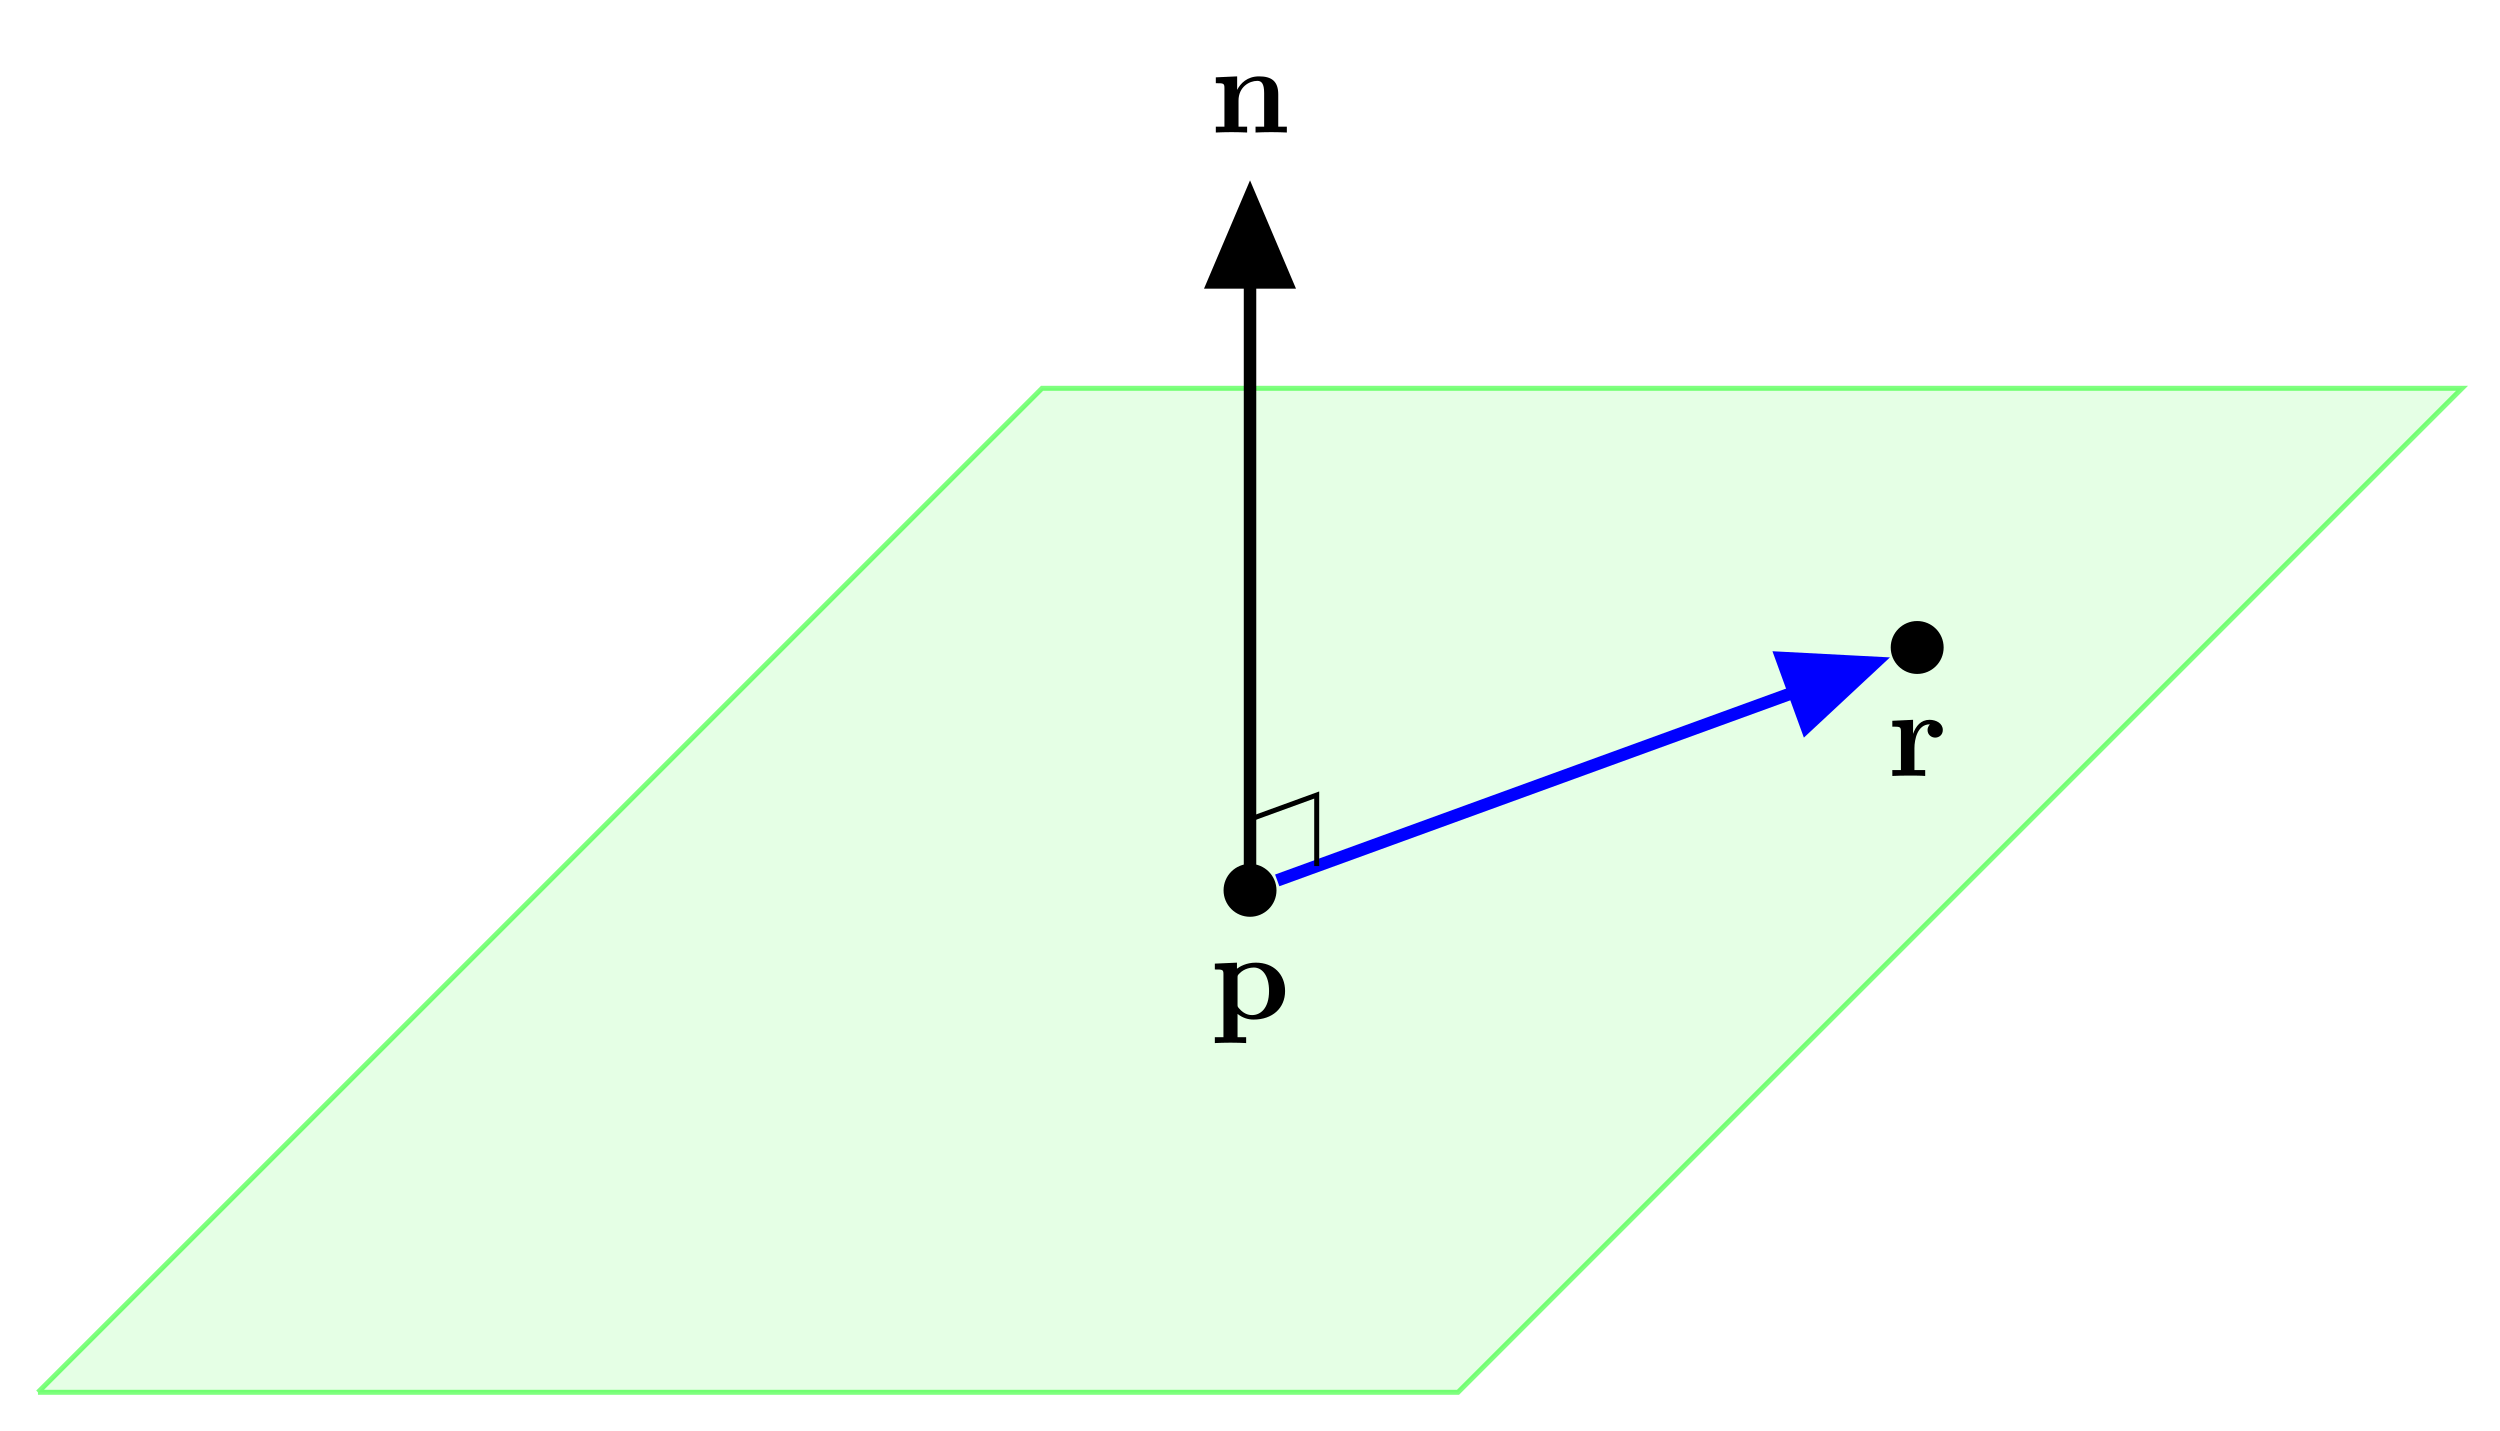
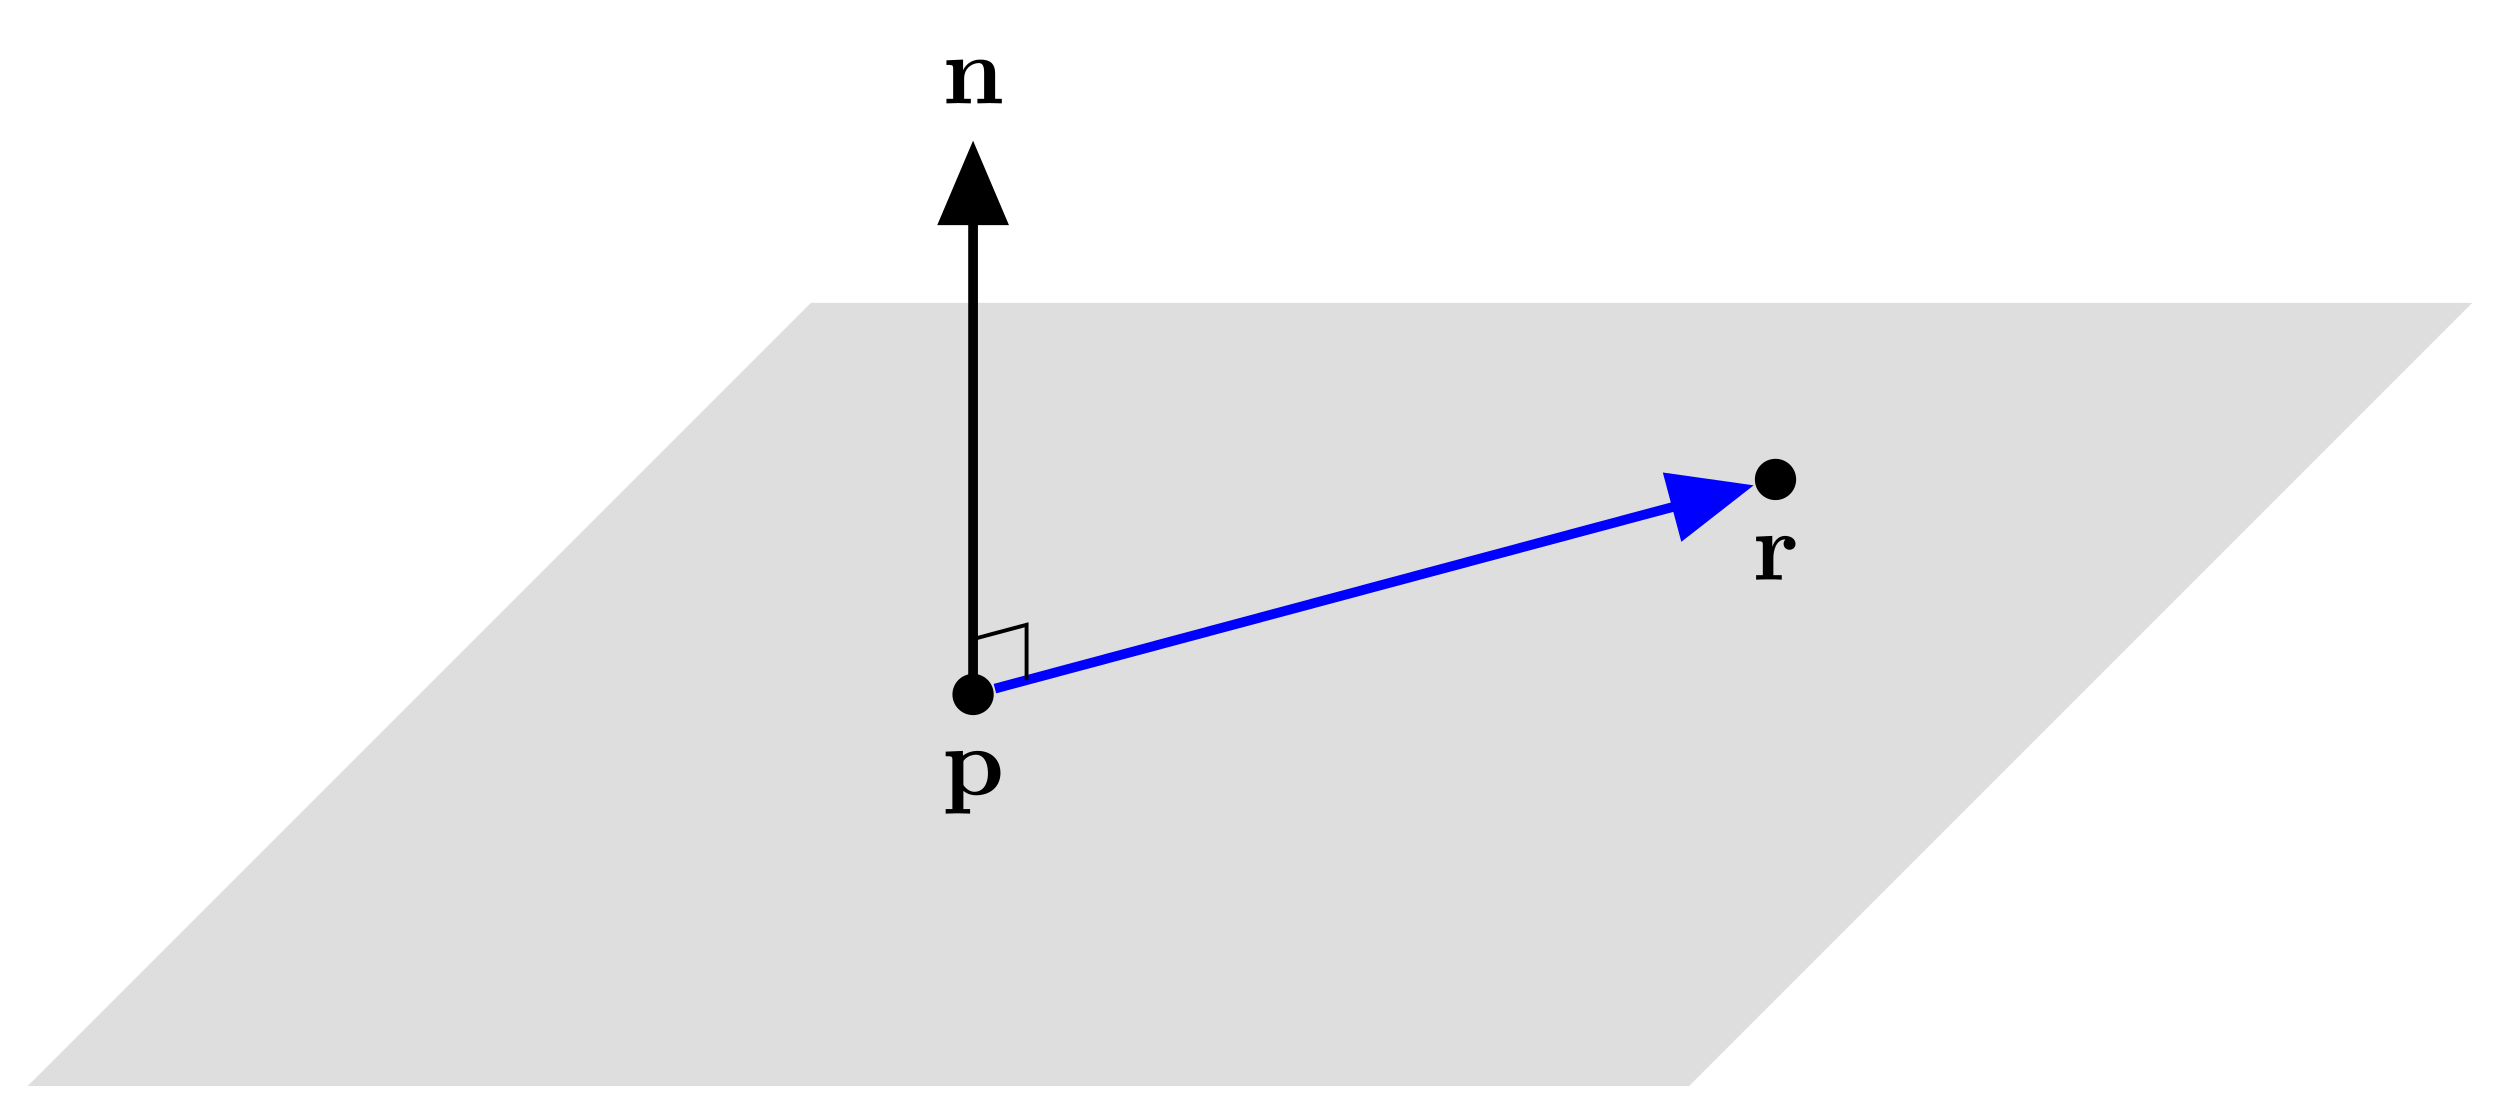
- <svg xmlns="http://www.w3.org/2000/svg" xmlns:xlink="http://www.w3.org/1999/xlink" width="199.629" height="114.215" viewBox="0 0 199.629 114.215">
+ <svg xmlns="http://www.w3.org/2000/svg" xmlns:xlink="http://www.w3.org/1999/xlink" width="255.924" height="114.015" viewBox="0 0 255.924 114.015">
  <defs>
    <g>
      <g id="glyph-0-0">
        <path d="M 2.188 -3.281 C 2.188 -3.469 2.203 -3.484 2.344 -3.625 C 2.734 -4.031 3.266 -4.094 3.484 -4.094 C 4.141 -4.094 4.703 -3.484 4.703 -2.219 C 4.703 -0.812 4 -0.297 3.359 -0.297 C 3.219 -0.297 2.75 -0.297 2.297 -0.844 C 2.188 -0.969 2.188 -0.984 2.188 -1.172 Z M 2.188 -0.391 C 2.625 -0.047 3.062 0.062 3.469 0.062 C 4.969 0.062 5.984 -0.844 5.984 -2.219 C 5.984 -3.547 5.078 -4.484 3.641 -4.484 C 2.891 -4.484 2.359 -4.172 2.141 -4 L 2.141 -4.484 L 0.375 -4.406 L 0.375 -3.938 C 0.984 -3.938 1.062 -3.938 1.062 -3.562 L 1.062 1.469 L 0.375 1.469 L 0.375 1.938 C 0.641 1.922 1.25 1.906 1.625 1.906 C 2.016 1.906 2.609 1.922 2.875 1.938 L 2.875 1.469 L 2.188 1.469 Z M 2.188 -0.391 " />
      </g>
      <g id="glyph-0-1">
        <path d="M 2.031 -3.359 L 2.031 -4.484 L 0.375 -4.406 L 0.375 -3.938 C 0.984 -3.938 1.062 -3.938 1.062 -3.547 L 1.062 -0.469 L 0.375 -0.469 L 0.375 0 C 0.719 -0.016 1.172 -0.031 1.625 -0.031 C 2 -0.031 2.641 -0.031 3 0 L 3 -0.469 L 2.141 -0.469 L 2.141 -2.219 C 2.141 -2.906 2.375 -4.125 3.375 -4.125 C 3.375 -4.109 3.188 -3.953 3.188 -3.672 C 3.188 -3.266 3.516 -3.062 3.797 -3.062 C 4.094 -3.062 4.406 -3.266 4.406 -3.672 C 4.406 -4.203 3.875 -4.484 3.344 -4.484 C 2.656 -4.484 2.25 -3.984 2.031 -3.359 Z M 2.031 -3.359 " />
      </g>
      <g id="glyph-0-2">
        <path d="M 1.141 -3.547 L 1.141 -0.469 L 0.453 -0.469 L 0.453 0 C 0.734 -0.016 1.328 -0.031 1.703 -0.031 C 2.094 -0.031 2.688 -0.016 2.953 0 L 2.953 -0.469 L 2.266 -0.469 L 2.266 -2.547 C 2.266 -3.641 3.125 -4.125 3.766 -4.125 C 4.094 -4.125 4.312 -3.922 4.312 -3.156 L 4.312 -0.469 L 3.625 -0.469 L 3.625 0 C 3.891 -0.016 4.5 -0.031 4.875 -0.031 C 5.266 -0.031 5.859 -0.016 6.125 0 L 6.125 -0.469 L 5.438 -0.469 L 5.438 -3.047 C 5.438 -4.094 4.906 -4.484 3.906 -4.484 C 2.953 -4.484 2.422 -3.922 2.156 -3.406 L 2.156 -4.484 L 0.453 -4.406 L 0.453 -3.938 C 1.062 -3.938 1.141 -3.938 1.141 -3.547 Z M 1.141 -3.547 " />
      </g>
    </g>
-     <clipPath id="clip-0">
-       <path clip-rule="nonzero" d="M 0 25 L 199.629 25 L 199.629 114.215 L 0 114.215 Z M 0 25 " />
-     </clipPath>
  </defs>
-   <path fill-rule="nonzero" fill="rgb(79.999%, 100%, 79.999%)" fill-opacity="0.5" d="M 3.031 111.18 L 116.422 111.18 L 196.598 31.004 L 83.211 31.004 L 3.031 111.18 " />
-   <g clip-path="url(#clip-0)">
-     <path fill="none" stroke-width="0.399" stroke-linecap="butt" stroke-linejoin="miter" stroke="rgb(0%, 100%, 0%)" stroke-opacity="0.5" stroke-miterlimit="10" d="M -96.784 -40.087 L 16.607 -40.087 L 96.783 40.089 L -16.604 40.089 L -96.784 -40.087 " transform="matrix(1, 0, 0, -1, 99.815, 71.093)" />
+   <path fill-rule="nonzero" fill="rgb(75%, 75%, 75%)" fill-opacity="0.5" d="M 2.832 111.18 L 172.914 111.18 L 253.09 31.004 L 83.012 31.004 L 2.832 111.18 " />
+   <path fill-rule="nonzero" fill="rgb(0%, 0%, 0%)" fill-opacity="1" d="M 101.727 71.094 C 101.727 69.926 100.781 68.98 99.613 68.98 C 98.449 68.98 97.5 69.926 97.5 71.094 C 97.5 72.258 98.449 73.207 99.613 73.207 C 100.781 73.207 101.727 72.258 101.727 71.094 Z M 101.727 71.094 " />
+   <g fill="rgb(0%, 0%, 0%)" fill-opacity="1">
+     <use xlink:href="#glyph-0-0" x="96.433" y="81.352" />
  </g>
-   <path fill-rule="nonzero" fill="rgb(0%, 0%, 0%)" fill-opacity="1" d="M 101.93 71.094 C 101.93 69.926 100.98 68.98 99.816 68.98 C 98.648 68.98 97.703 69.926 97.703 71.094 C 97.703 72.262 98.648 73.207 99.816 73.207 C 100.98 73.207 101.93 72.262 101.93 71.094 Z M 101.93 71.094 " />
+   <path fill-rule="nonzero" fill="rgb(0%, 0%, 0%)" fill-opacity="1" d="M 183.871 49.082 C 183.871 47.914 182.926 46.969 181.758 46.969 C 180.59 46.969 179.645 47.914 179.645 49.082 C 179.645 50.25 180.59 51.195 181.758 51.195 C 182.926 51.195 183.871 50.25 183.871 49.082 Z M 183.871 49.082 " />
  <g fill="rgb(0%, 0%, 0%)" fill-opacity="1">
-     <use xlink:href="#glyph-0-0" x="96.632" y="81.353" />
+     <use xlink:href="#glyph-0-1" x="179.398" y="59.342" />
  </g>
-   <path fill-rule="nonzero" fill="rgb(0%, 0%, 0%)" fill-opacity="1" d="M 155.203 51.703 C 155.203 50.535 154.258 49.59 153.09 49.59 C 151.922 49.59 150.977 50.535 150.977 51.703 C 150.977 52.871 151.922 53.816 153.09 53.816 C 154.258 53.816 155.203 52.871 155.203 51.703 Z M 155.203 51.703 " />
+   <path fill="none" stroke-width="0.996" stroke-linecap="butt" stroke-linejoin="miter" stroke="rgb(0%, 0%, 0%)" stroke-opacity="1" stroke-miterlimit="10" d="M -0.002 -0.002 L -0.002 55.045 " transform="matrix(1, 0, 0, -1, 99.615, 71.092)" />
+   <path fill-rule="nonzero" fill="rgb(0%, 0%, 0%)" fill-opacity="1" stroke-width="0.996" stroke-linecap="butt" stroke-linejoin="miter" stroke="rgb(0%, 0%, 0%)" stroke-opacity="1" stroke-miterlimit="10" d="M -6.504 2.92 L 0.375 0.002 L -6.504 -2.92 Z M -6.504 2.92 " transform="matrix(0, -1, -1, 0, 99.615, 16.04723)" />
  <g fill="rgb(0%, 0%, 0%)" fill-opacity="1">
-     <use xlink:href="#glyph-0-1" x="150.73" y="61.962" />
+     <use xlink:href="#glyph-0-2" x="96.433" y="10.582" />
  </g>
-   <path fill="none" stroke-width="0.996" stroke-linecap="butt" stroke-linejoin="miter" stroke="rgb(0%, 0%, 0%)" stroke-opacity="1" stroke-miterlimit="10" d="M 0.001 -0.001 L 0.001 55.046 " transform="matrix(1, 0, 0, -1, 99.815, 71.093)" />
-   <path fill-rule="nonzero" fill="rgb(0%, 0%, 0%)" fill-opacity="1" stroke-width="0.996" stroke-linecap="butt" stroke-linejoin="miter" stroke="rgb(0%, 0%, 0%)" stroke-opacity="1" stroke-miterlimit="10" d="M -6.503 2.92 L 0.372 -0.001 L -6.503 -2.919 Z M -6.503 2.92 " transform="matrix(0, -1, -1, 0, 99.815, 16.04823)" />
-   <g fill="rgb(0%, 0%, 0%)" fill-opacity="1">
-     <use xlink:href="#glyph-0-2" x="96.632" y="10.582" />
-   </g>
-   <path fill="none" stroke-width="0.996" stroke-linecap="butt" stroke-linejoin="miter" stroke="rgb(0%, 0%, 100%)" stroke-opacity="1" stroke-miterlimit="10" d="M 2.173 0.792 L 49.552 18.034 " transform="matrix(1, 0, 0, -1, 99.815, 71.093)" />
-   <path fill-rule="nonzero" fill="rgb(0%, 0%, 100%)" fill-opacity="1" stroke-width="0.996" stroke-linecap="butt" stroke-linejoin="miter" stroke="rgb(0%, 0%, 100%)" stroke-opacity="1" stroke-miterlimit="10" d="M -6.504 2.919 L 0.374 -0 L -6.504 -2.918 Z M -6.504 2.919 " transform="matrix(0.93968, -0.34201, -0.34201, -0.93968, 149.3673, 53.05725)" />
-   <path fill="none" stroke-width="0.399" stroke-linecap="butt" stroke-linejoin="miter" stroke="rgb(0%, 0%, 0%)" stroke-opacity="1" stroke-miterlimit="10" d="M 5.326 1.937 L 5.326 7.609 L 0.001 5.671 " transform="matrix(1, 0, 0, -1, 99.815, 71.093)" />
+   <path fill="none" stroke-width="0.996" stroke-linecap="butt" stroke-linejoin="miter" stroke="rgb(0%, 0%, 100%)" stroke-opacity="1" stroke-miterlimit="10" d="M 2.233 0.6 L 78.315 20.987 " transform="matrix(1, 0, 0, -1, 99.615, 71.092)" />
+   <path fill-rule="nonzero" fill="rgb(0%, 0%, 100%)" fill-opacity="1" stroke-width="0.996" stroke-linecap="butt" stroke-linejoin="miter" stroke="rgb(0%, 0%, 100%)" stroke-opacity="1" stroke-miterlimit="10" d="M -6.502 2.921 L 0.374 -0.001 L -6.506 -2.918 Z M -6.502 2.921 " transform="matrix(0.96593, -0.25879, -0.25879, -0.96593, 177.9313, 50.10708)" />
+   <path fill="none" stroke-width="0.399" stroke-linecap="butt" stroke-linejoin="miter" stroke="rgb(0%, 0%, 0%)" stroke-opacity="1" stroke-miterlimit="10" d="M 5.475 1.467 L 5.475 7.135 L -0.002 5.67 " transform="matrix(1, 0, 0, -1, 99.615, 71.092)" />
</svg>
